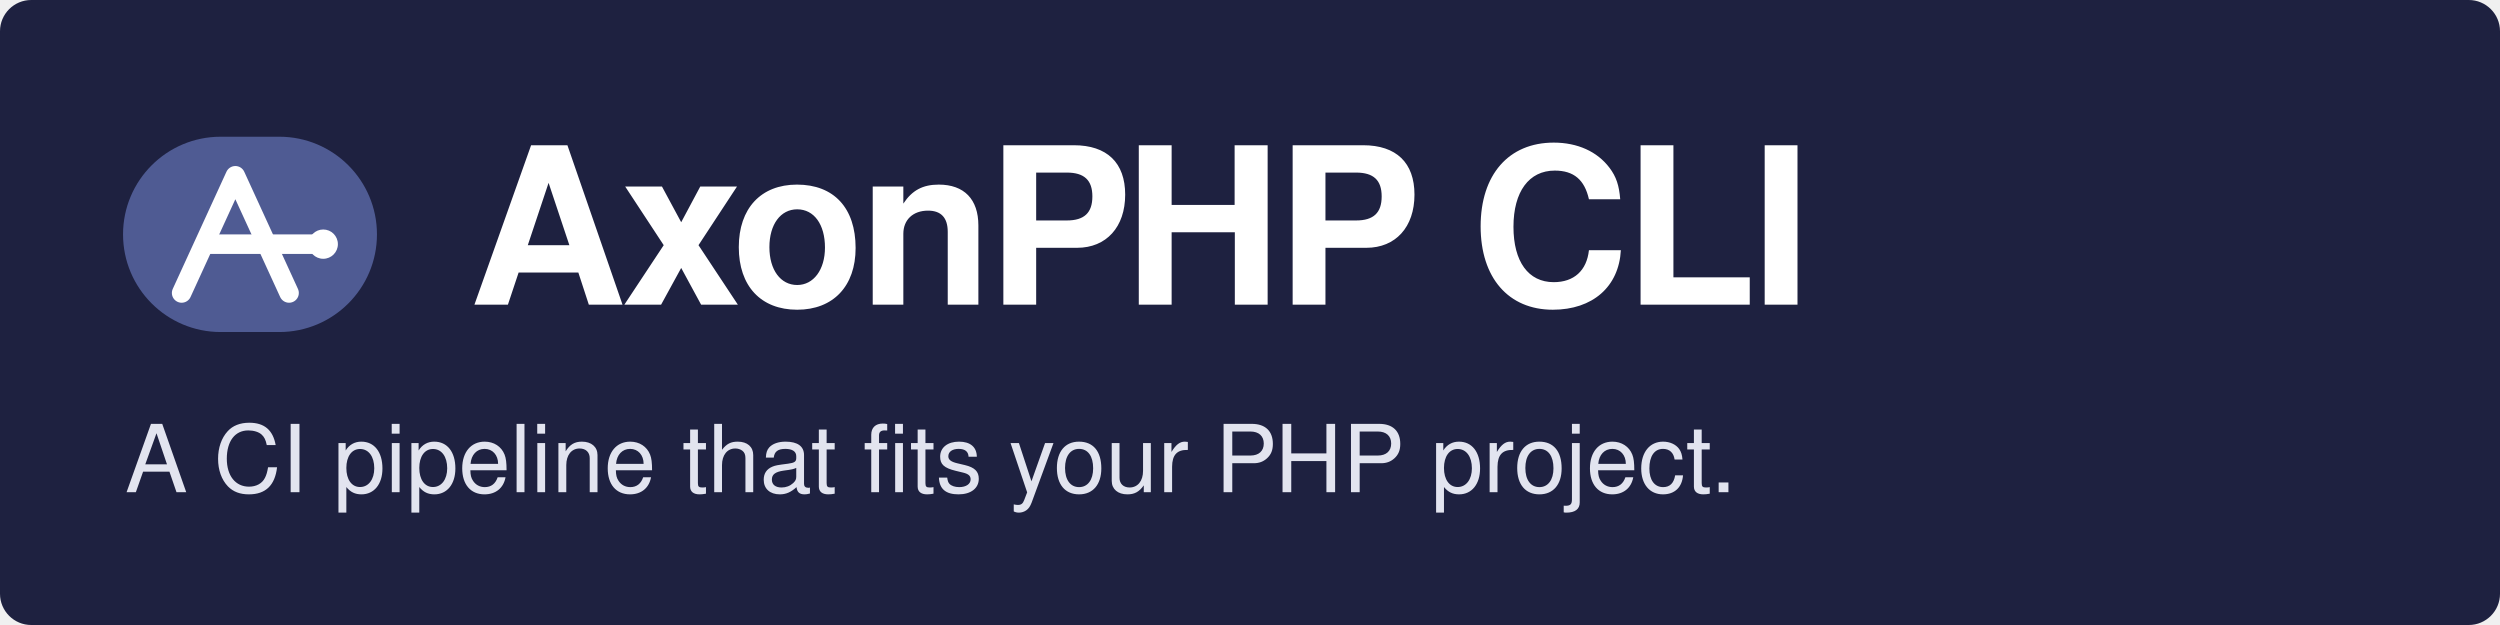
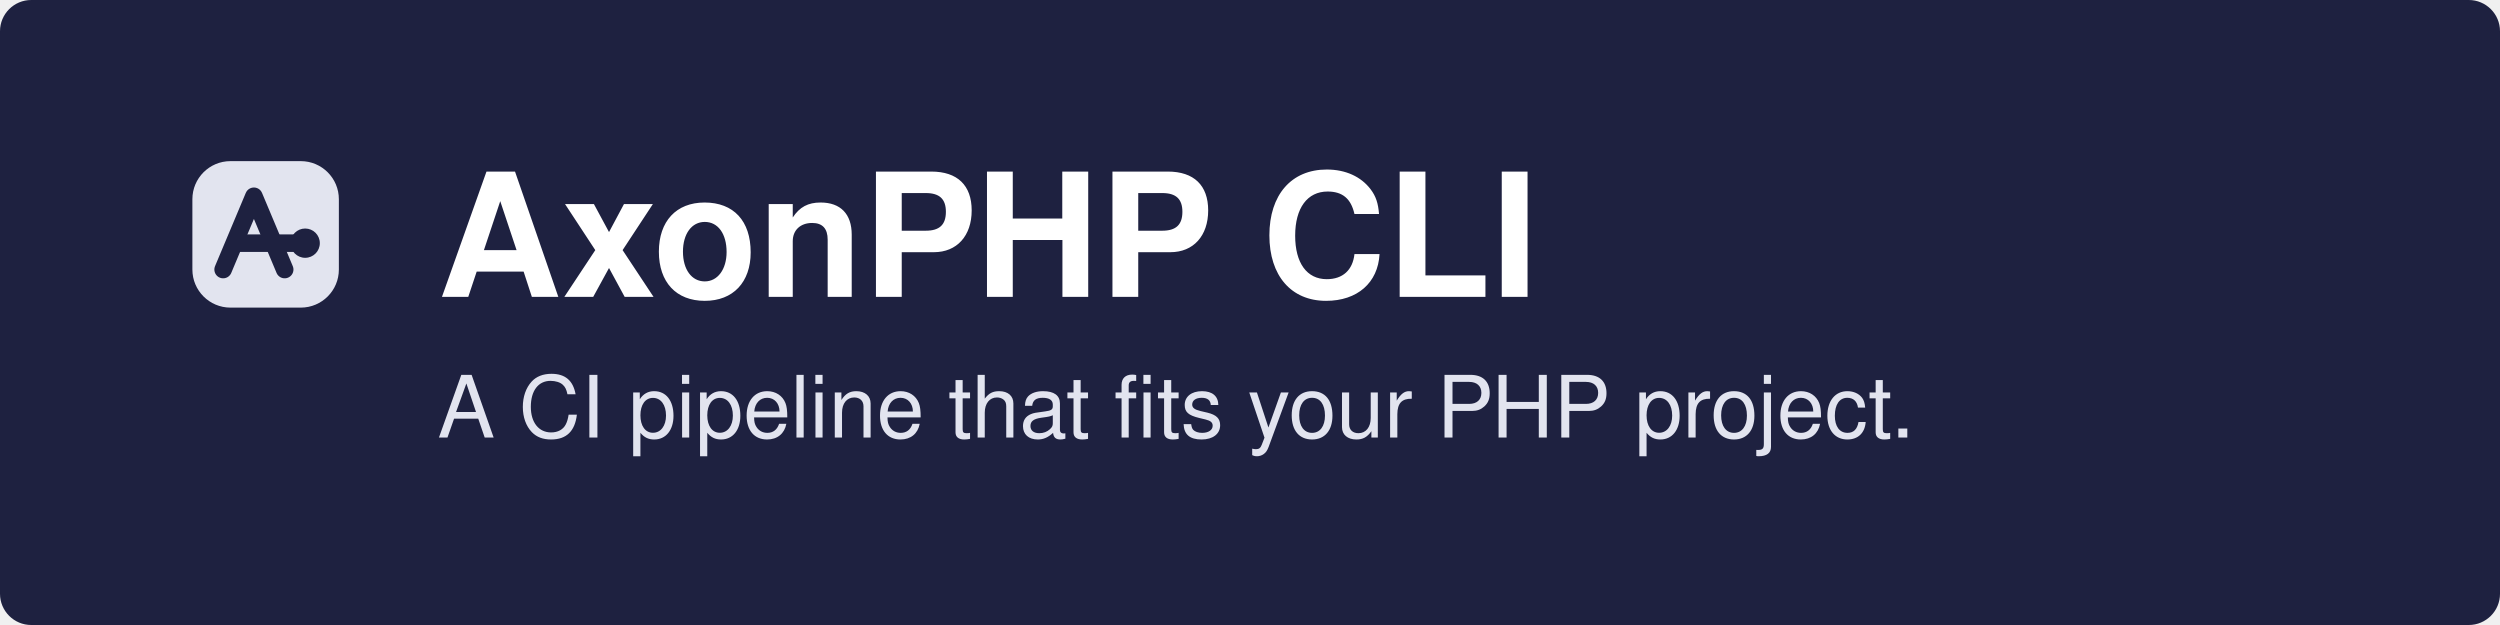
<svg xmlns="http://www.w3.org/2000/svg" version="1.1" viewBox="0 0 1280 320" width="1280" height="320" role="img" aria-labelledby="title desc">
  <rect width="1280" height="320" rx="16" fill="#1E2140" />
-   <g transform="translate(48 40) scale(1.25)">
-     <rect x="12" y="24" width="104" height="80" rx="40" fill="#4F5B93" />
-     <g fill="none" stroke="#FFFFFF" stroke-width="8" stroke-linecap="round" stroke-linejoin="round">
-       <path d="M36 88 L58 40 L80 88" />
-       <path d="M46 68 H94" />
+   <g transform="translate(88 72) scale(0.75)">
+     <rect x="14" y="14" width="100" height="100" rx="26" fill="#E2E4EF" />
+     <g fill="none" stroke="#1E2140" stroke-width="12" stroke-linecap="round" stroke-linejoin="round">
+       <path d="M35 88 L56 38 L77 88" />
+       <path d="M44 70 H91" />
    </g>
-     <circle cx="94" cy="68" r="6" fill="#FFFFFF" />
+     <circle cx="91" cy="70" r="10" fill="#1E2140" />
  </g>
  <g font-family="-apple-system, 'Segoe UI', Helvetica, Arial, sans-serif">
-     <text x="240" y="156" font-size="112" font-weight="700" letter-spacing="-3" fill="#FFFFFF">AxonPHP CLI</text>
-     <text x="64" y="252" font-size="48" fill="#E2E4EF">A CI pipeline that fits your PHP project.</text>
+     <text x="224" y="152" font-size="88" font-weight="700" fill="#FFFFFF">AxonPHP CLI</text>
+     <text x="224" y="224" font-size="44" fill="#E2E4EF">A CI pipeline that fits your PHP project.</text>
  </g>
</svg>
